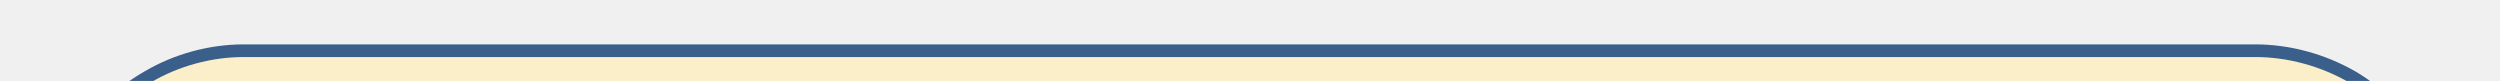
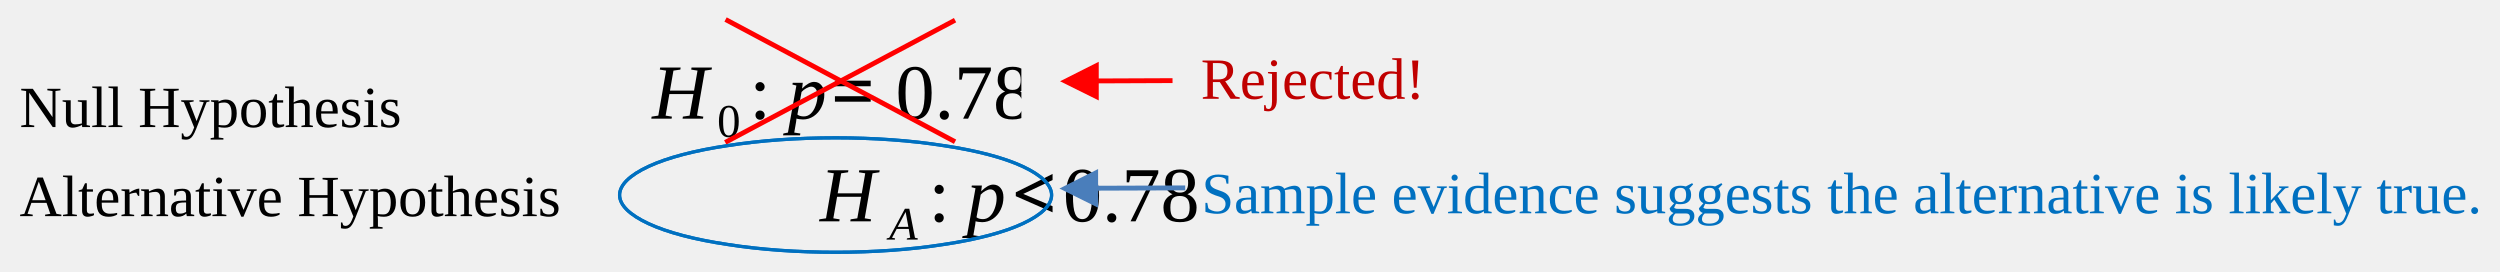
- <svg xmlns="http://www.w3.org/2000/svg" version="1.1" width="148.05" height="4.79" viewBox="0 0 148.05 4.79">
+ <svg xmlns="http://www.w3.org/2000/svg" version="1.1" width="384.531" height="41.8" viewBox="0 0 384.531 41.8">
  <defs>
    <clipPath id="clip_1">
-       <path transform="matrix(.99999,0,0,-.99999,-373.8971,673.8958)" d="M373.9 669.11H521.95V673.9H373.9Z" />
+       <path transform="matrix(1,0,0,-1,-129.05,623.4)" d="M129.05 581.6H513.581V623.4H129.05Z" />
    </clipPath>
    <clipPath id="clip_2">
-       <path transform="matrix(.99999,0,0,-.99999,-373.8971,673.8958)" d="M0 0H612V792H0Z" />
+       <path transform="matrix(1,0,0,-1,-129.05,623.4)" d="M0 0H612V792H0Z" />
    </clipPath>
    <clipPath id="clip_3">
-       <path transform="matrix(.99999,0,0,-.99999,-373.8971,673.8958)" d="M0 .028H611.971V791.999H0Z" clip-rule="evenodd" />
+       <path transform="matrix(1,0,0,-1,-129.05,623.4)" d="M0 .028H611.971V791.999H0Z" clip-rule="evenodd" />
    </clipPath>
    <clipPath id="clip_4">
-       <path transform="matrix(.99999,0,0,-.99999,-373.8971,673.8958)" d="M297.399 656.22H336.249V669.42H297.399Z" clip-rule="evenodd" />
+       <path transform="matrix(1,0,0,-1,-129.05,623.4)" d="M140.4 690.612H179.25V703.812H140.4Z" clip-rule="evenodd" />
    </clipPath>
    <clipPath id="clip_5">
-       <path transform="matrix(.99999,0,0,-.99999,-373.8971,673.8958)" d="M0 .028H611.971V791.999H0Z" clip-rule="evenodd" />
+       <path transform="matrix(1,0,0,-1,-129.05,623.4)" d="M0 .028H611.971V791.999H0Z" clip-rule="evenodd" />
    </clipPath>
    <clipPath id="clip_6">
-       <path transform="matrix(.99999,0,0,-.99999,-373.8971,673.8958)" d="M517.399 585.105H524.849V598.305H517.399Z" clip-rule="evenodd" />
+       <path transform="matrix(1,0,0,-1,-129.05,623.4)" d="M517.799 503.816H525.199V517.016H517.799Z" clip-rule="evenodd" />
    </clipPath>
    <clipPath id="clip_7">
-       <path transform="matrix(.99999,0,0,-.99999,-373.8971,673.8958)" d="M0 .028H611.971V791.999H0Z" clip-rule="evenodd" />
+       <path transform="matrix(1,0,0,-1,-129.05,623.4)" d="M228.599 601.75H286.149V615.9H228.599Z" clip-rule="evenodd" />
    </clipPath>
    <clipPath id="clip_8">
-       <path transform="matrix(.99999,0,0,-.99999,-373.8971,673.8958)" d="M489 650.6H496.35V663.9H489Z" clip-rule="evenodd" />
+       <path transform="matrix(1,0,0,-1,-129.05,623.4)" d="M254.4 585H313.7V600.099H254.4Z" clip-rule="evenodd" />
    </clipPath>
    <clipPath id="clip_9">
-       <path transform="matrix(.99999,0,0,-.99999,-373.8971,673.8958)" d="M405.5 618.6H412.799V631.9H405.5Z" clip-rule="evenodd" />
-     </clipPath>
-     <clipPath id="clip_10">
-       <path transform="matrix(.99999,0,0,-.99999,-373.8971,673.8958)" d="M0 .028H611.971V791.999H0Z" clip-rule="evenodd" />
+       <path transform="matrix(1,0,0,-1,-129.05,623.4)" d="M0 .028H611.971V791.999H0Z" clip-rule="evenodd" />
    </clipPath>
  </defs>
  <g clip-path="url(#clip_1)">
    <g clip-path="url(#clip_2)">
      <g clip-path="url(#clip_3)">
-         <text xml:space="preserve" transform="matrix(.99999 0 -0 .99999 -373.8971 673.8958)" font-size="10" font-family="'Liberation Serif','Times New Roman',Tinos,Times,serif">
-           <tspan y="-706.3" x="140.5 146.6 151.6 156.03 158.53 164.09 167.42 174.64 179.07 181.84 186.84 191.27 193.77 196.54 200.43 202.93 207.93 210.43 215.43 220.43 225.43 230.43 232.93 235.43 242.65 247.65 250.42 254.85 259.85 262.35 265.12 269.01 271.51 275.94 278.71 283.71 287.6 292.03 294.53 297.3 302.3 304.8 312.02 317.02 321.45 324.22 326.72 333.94 338.37 340.87 345.3 349.73 352.5 356.93 361.93 364.7 369.13 371.9 376.33 381.33 383.83 388.83 392.72 395.49 400.49 405.49 407.99 411.31 416.31 421.31 426.31 431.31 435.74 440.74 443.24 446.57 449.34 454.34 459.34 462.67 467.1 470.99 473.49 475.99 478.49 485.71 490.71 493.48 497.91 500.41 503.18 508.18 512.61 515.38">The P-Value is 0.0307, which is close to what we calculated using rounded figures.  Note that </tspan>
+         <text xml:space="preserve" transform="matrix(1 0 -0 1 -129.05 623.4)" font-size="12" font-family="'Liberation Serif','Times New Roman',Tinos,Times,serif">
+           <tspan y="-744.8" x="86.5 93.172 98.488 103.804 107.128 110.452 116.452 122.452 125.452 131.452 134.452 140.452 143.776 146.776 155.44 161.44 167.44 173.44 176.764 182.764 188.08 192.748 196.072 200.74 203.74 211.06 216.376 221.044 224.368 227.692 233.692 239.692 242.692 249.364 253.36 259.36 265.36 271.36 275.356 278.68 282.004 288.004 294.004">Section 8.2: Hypothesis Testing Proportions</tspan>
        </text>
-         <text xml:space="preserve" transform="matrix(.99999 0 -0 .99999 -373.8971 673.8958)" font-size="10" font-family="'Liberation Serif','Times New Roman',Tinos,Times,serif">
-           <tspan y="-694.75" x="140.5 147.72 152.15 154.65 159.65 162.42 167.42 169.92 174.92 179.92 182.69 185.19 190.19 194.62 199.05 204.05 206.55 209.32 214.32 216.82 221.82 226.82 231.82 236.82 239.59 244.02 246.52 249.29 254.29 258.72 261.22 265.65 268.98 273.41 277.84 280.34 285.34 288.67 291.17 295.6 298.1 300.87 305.3 308.07 310.84 313.34 315.84 318.34 323.9 330 337.22 343.32 349.98 356.08 362.18 368.28 370.78 375.78 378.55 383.55 386.05 388.82 393.82 398.25 401.02 403.52 406.85 411.85 415.18 417.68 422.68 426.57 429.07 433.5 438.5 443.5 446 449.33 453.76 458.76 463.76 467.09 469.86 474.29 479.29 481.79 484.56 489.56 493.99">we did not need to double the area of a tail.  STATBELT did that for us and reported the </tspan>
+         <text xml:space="preserve" transform="matrix(1 0 -0 1 -129.05 623.4)" font-size="10" font-family="'Liberation Serif','Times New Roman',Tinos,Times,serif" font-weight="bold">
+           <tspan y="-706.3" x="104.5 110.06 113.39 117.82 123.38 125.88">Step 6</tspan>
        </text>
-         <text xml:space="preserve" transform="matrix(.99999 0 -0 .99999 -373.8971 673.8958)" font-size="10" font-family="'Liberation Serif','Times New Roman',Tinos,Times,serif">
-           <tspan y="-683.2" x="140.5 144.93 149.93 153.25 156.58 161.01 165.44 168.21 170.71 176.27 179.59 186.81 191.24 194.01 199.01 203.44">correct P-Value!</tspan>
+         <text xml:space="preserve" transform="matrix(1 0 -0 1 -129.05 623.4)" font-size="10" font-family="'Liberation Serif','Times New Roman',Tinos,Times,serif">
+           <tspan y="-706.3" x="130.9 133.67">: </tspan>
        </text>
-         <text xml:space="preserve" transform="matrix(.99999 0 -0 .99999 -373.8971 673.8958)" font-size="10" font-family="'Liberation Serif','Times New Roman',Tinos,Times,serif" font-weight="bold">
-           <tspan y="-659.2" x="104.5 110.06 113.39 117.82 123.38 125.88">Step 6</tspan>
+         <text xml:space="preserve" transform="matrix(1 0 -0 1 -129.05 623.4)" font-size="10" font-family="'Liberation Serif','Times New Roman',Tinos,Times,serif">
+           <tspan y="-706.3" x="140.5 146.06 148.83 153.83 158.26 162.69 165.19 167.96 172.96 177.39 179.89 185.45 188.78 193.78 198.21 200.98 205.98 210.41 212.91 218.54 221.04 226.04 228.54 233.54 238.54 243.54 248.54 251.04 253.81 257.7 260.2 262.97 267.4 271.29 275.18 277.68 280.45 285.45 289.88">Since the P-value = 0.0006 is less than</tspan>
        </text>
-         <text xml:space="preserve" transform="matrix(.99999 0 -0 .99999 -373.8971 673.8958)" font-size="10" font-family="'Liberation Serif','Times New Roman',Tinos,Times,serif">
-           <tspan y="-659.2" x="130.9 133.67">: </tspan>
-         </text>
-         <text xml:space="preserve" transform="matrix(.99999 0 -0 .99999 -373.8971 673.8958)" font-size="10" font-family="'Liberation Serif','Times New Roman',Tinos,Times,serif">
-           <tspan y="-659.2" x="140.5 146.06 148.83 153.83 158.26 162.69 165.19 167.96 172.96 177.39 179.89 185.45 188.78 193.78 198.21 200.98 205.98 210.41 212.91 218.54 221.04 226.04 228.54 233.54 238.54 243.54 248.54 251.04 253.81 257.7 260.2 262.97 267.4 271.29 275.18 277.68 280.45 285.45 289.88 294.88">Since the P-value = 0.0307 is less than </tspan>
+         <text xml:space="preserve" transform="matrix(1 0 -0 1 -129.05 623.4)" font-size="10" font-family="'Liberation Serif','Times New Roman',Tinos,Times,serif">
+           <tspan y="-706.3" x="295"> </tspan>
        </text>
      </g>
      <g clip-path="url(#clip_4)">
-         <text xml:space="preserve" transform="matrix(1.003742 0 -0 .9962518 -373.8971 673.8958)" font-size="11.955" font-family="'Liberation Serif','Times New Roman',Tinos,Times,serif" font-style="italic">
-           <tspan y="-661.224" x="296.537">α</tspan>
+         <text xml:space="preserve" transform="matrix(1.003752 0 -0 .9962617 -129.05 623.4)" font-size="11.955" font-family="'Liberation Serif','Times New Roman',Tinos,Times,serif" font-style="italic">
+           <tspan y="-695.744" x="140.124">α</tspan>
        </text>
-         <text xml:space="preserve" transform="matrix(1.003742 0 -0 .9962518 -373.8971 673.8958)" font-size="11.955" font-family="OpenSymbol">
-           <tspan y="-661.224" x="303.959">=</tspan>
+         <text xml:space="preserve" transform="matrix(1.003752 0 -0 .9962617 -129.05 623.4)" font-size="11.955" font-family="OpenSymbol">
+           <tspan y="-695.744" x="147.546">=</tspan>
        </text>
-         <text xml:space="preserve" transform="matrix(1.003742 0 -0 .9962518 -373.8971 673.8958)" font-size="11.955" font-family="'Liberation Serif','Times New Roman',Tinos,Times,serif">
-           <tspan y="-661.224" x="313.922 319.899 322.888 328.865">0.05</tspan>
+         <text xml:space="preserve" transform="matrix(1.003752 0 -0 .9962617 -129.05 623.4)" font-size="11.955" font-family="'Liberation Serif','Times New Roman',Tinos,Times,serif">
+           <tspan y="-695.744" x="157.509 163.486 166.475 172.452">0.05</tspan>
        </text>
      </g>
      <g clip-path="url(#clip_5)">
-         <text xml:space="preserve" transform="matrix(.99999 0 -0 .99999 -373.8971 673.8958)" font-size="10" font-family="'Liberation Serif','Times New Roman',Tinos,Times,serif">
-           <tspan y="-659.2" x="336.4 338.9">, </tspan>
+         <text xml:space="preserve" transform="matrix(1 0 -0 1 -129.05 623.4)" font-size="10" font-family="'Liberation Serif','Times New Roman',Tinos,Times,serif">
+           <tspan y="-693.15" x="179.4 181.9 184.4 191.62 196.05 198.55 201.88 206.31 209.08 213.51 217.94 220.71 223.21 225.98 230.98 235.41 237.91 242.91 247.91 250.68 253.45 255.95 260.95 265.95 270.95 275.95 278.72 283.72 288.15 292.04 294.81 298.7 301.2 303.7">, we reject the null hypothesis.  </tspan>
        </text>
-         <text xml:space="preserve" transform="matrix(.99999 0 -0 .99999 -373.8971 673.8958)" font-size="10" font-family="'Liberation Serif','Times New Roman',Tinos,Times,serif">
-           <tspan y="-646.75" x="140.5 147.72 152.15 154.65 157.98 162.41 165.18 169.61 174.04 176.81 179.31 182.08 187.08 191.51 194.01 199.01 204.01 206.78 209.55 212.05 217.05 222.05 227.05 232.05 234.82 239.82 244.25 248.14 250.91 254.8 257.3 259.8 262.3 268.4 273.4 277.83 281.16 285.59 288.09 290.86 294.75 297.25 301.14 303.91 308.34 311.11 313.88 317.77 320.54 323.31 327.74 332.17 334.94">we reject the null hypothesis.  There is statistical </tspan>
+         <text xml:space="preserve" transform="matrix(1 0 -0 1 -129.05 623.4)" font-size="10" font-family="'Liberation Serif','Times New Roman',Tinos,Times,serif">
+           <tspan y="-680.95" x="140.5 146.6 151.6 156.03 159.35 163.78 166.28 169.05 172.94 175.44 179.33 182.1 186.53 189.3 192.07 195.96 198.73 201.5 205.93 210.36 213.13 215.63 220.06 225.06 227.83 232.83 237.26 242.26 246.69 251.12 253.62 256.39 261.39 263.89 268.32 273.32 278.32 282.75 285.52 290.52 295.52 299.95 302.45 305.22 310.22 314.65 317.42">There is statistical evidence to conclude that </tspan>
        </text>
-         <text xml:space="preserve" transform="matrix(.99999 0 -0 .99999 -373.8971 673.8958)" font-size="10" font-family="'Liberation Serif','Times New Roman',Tinos,Times,serif">
-           <tspan y="-635.2" x="140.5 144.93 149.93 152.7 157.7 162.13 167.13 171.56 175.99 178.49 181.26 186.26 188.76 193.19 198.19 203.19 207.62 210.39 215.39 220.39 224.82 227.32 230.09 235.09 239.52 242.29 244.79 247.56 252.56 256.99 259.49 264.49 269.49 274.49 279.49 282.26 286.69 289.46 292.23 297.23 302.23">evidence to conclude that the population </tspan>
+         <text xml:space="preserve" transform="matrix(1 0 -0 1 -129.05 623.4)" font-size="10" font-family="'Liberation Serif','Times New Roman',Tinos,Times,serif">
+           <tspan y="-669.4" x="140.5 143.27 148.27 152.7 155.2 160.2 163.53 168.53 173.53 178.53 181.85 184.62 187.39 192.39 197.39 199.89 204.89 208.22 210.72 217.94 225.71 230.14 233.47 236.24 240.67 245.1 250.1 253.98 256.48 263.7 268.7 273.7 276.2 281.2 285.63 290.63 293.13 296.45 300.88 305.31 309.74 312.51 317.51 321.94">the proportion of Americans who had received</tspan>
        </text>
-         <text xml:space="preserve" transform="matrix(.99999 0 -0 .99999 -373.8971 673.8958)" font-size="10" font-family="'Liberation Serif','Times New Roman',Tinos,Times,serif">
-           <tspan y="-623.65" x="140.5 145.5 148.83 153.83 158.83 163.83 167.15 169.92 172.69 177.69 182.69 185.19 187.96 191.85 194.35 199.35 204.35 207.12 209.62 214.05 219.05 224.05 228.48 231.25 233.75 236.52 241.52 244.02 249.02 254.02 262.34 264.84 267.34 269.84 275.94 280.94 283.71 287.6 290.1 292.87 296.76 299.26 302.03 307.03 311.46 313.96 317.85 322.28 330.05 334.48">proportion is not equal to 72%.  This is the same </tspan>
+         <text xml:space="preserve" transform="matrix(1 0 -0 1 -129.05 623.4)" font-size="10" font-family="'Liberation Serif','Times New Roman',Tinos,Times,serif">
+           <tspan y="-669.4" x="327.1"> </tspan>
        </text>
-         <text xml:space="preserve" transform="matrix(.99999 0 -0 .99999 -373.8971 673.8958)" font-size="10" font-family="'Liberation Serif','Times New Roman',Tinos,Times,serif">
-           <tspan y="-612.1" x="140.5 143.83 148.26 152.15 157.15 159.92 162.69 165.19 172.41 176.84 179.34 182.67 187.1 191.53 195.96 200.96 205.39 210.39 212.89 215.66 220.66 223.16 227.59 232.59 237.02 244.79 249.79 252.56 256.99 259.49 264.49">result we reached in example 2.</tspan>
+         <text xml:space="preserve" transform="matrix(1 0 -0 1 -129.05 623.4)" font-size="10" font-family="'Liberation Serif','Times New Roman',Tinos,Times,serif">
+           <tspan y="-657.85" x="140.5 144.93 147.7 150.2 152.97 157.4 161.83 165.72 168.49 170.99 175.99 180.99 185.42 187.92 192.92 197.92 201.81 206.24 208.74 213.74 217.07 219.57 224 226.5 233.17 240.39 247.61 250.94 258.16 261.49 266.49 271.49 273.99 278.99 283.42 287.85 292.28 295.05 300.05 304.48 306.98 314.2 318.63 322.52">at least one dose of a COVID-19 vaccine was </tspan>
        </text>
-         <text xml:space="preserve" transform="matrix(.99999 0 -0 .99999 -373.8971 673.8958)" font-size="10" font-family="'Liberation Serif','Times New Roman',Tinos,Times,serif">
-           <tspan y="-588.1" x="482.5 485 487.5 490 492.5 495 497.5 500 502.5 505 507.5 510 512.5 515">              </tspan>
+         <text xml:space="preserve" transform="matrix(1 0 -0 1 -129.05 623.4)" font-size="10" font-family="'Liberation Serif','Times New Roman',Tinos,Times,serif">
+           <tspan y="-646.3" x="140.5 143.27 148.27 155.49 159.92 163.24 165.74 168.51 173.51 176.01 183.23 187.66 192.09 196.52 204.29 209.29 213.72 217.05 219.55 224.55 229.55 234.55 239.55 242.05 244.82 249.82 254.25 257.02 259.52 262.29 265.06 267.56 274.78 279.21 283.1 285.6 288.37 293.37 295.87 299.76 304.76 307.53 312.53">lower in December 2021 that it was in July </tspan>
+         </text>
+         <text xml:space="preserve" transform="matrix(1 0 -0 1 -129.05 623.4)" font-size="10" font-family="'Liberation Serif','Times New Roman',Tinos,Times,serif">
+           <tspan y="-634.75" x="140.5 145.5 150.5 155.5 160.5">2022.</tspan>
+         </text>
+         <text xml:space="preserve" transform="matrix(1 0 -0 1 -129.05 623.4)" font-size="10" font-family="'Liberation Serif','Times New Roman',Tinos,Times,serif">
+           <tspan y="-565.45" x="122.5 125.83 130.83 133.33 137.76 142.76 147.76 150.53 154.96 159.96 162.73 165.23 167.73 170.5 175.5 178.27 182.16 184.66 192.43 196.86 201.29 206.29 210.18 212.68 215.45 220.45 224.88 227.65 230.15 232.92 237.92 242.35 245.68 250.11 252.61 255.38 259.27 261.77 266.2 271.2 276.2 281.2 283.97 286.47 290.9 293.4 298.4 300.9 303.67 308.67 311.17 316.17 321.17 323.67 328.67 333.67 338.67 341.17 345.6 350.6 355.03 360.03 364.46 368.89 371.39 374.16 379.16 383.59 386.36 388.86 391.63 396.63 399.4 403.29 405.79 409.68 414.11 421.88 426.88 429.65 434.08 436.58 441.58 444.9 449.9 454.9 459.9 463.23 466 468.77 473.77 478.77 481.27 484.59 489.59 492.92 495.42 498.19 503.19 510.41 514.84 518.16 521.49">In context, this means that there is about a 6 in 10,000 chance that this sample proportion (or lower) </tspan>
+         </text>
+         <text xml:space="preserve" transform="matrix(1 0 -0 1 -129.05 623.4)" font-size="10" font-family="'Liberation Serif','Times New Roman',Tinos,Times,serif">
+           <tspan y="-553.9" x="122.5 129.72 134.72 139.72 142.49 147.49 149.99 154.99 159.42 163.85 168.85 172.18 174.68 177.45 182.45 184.95 189.38 191.88 195.77 200.2 207.97 212.97 215.74 220.17 222.67 227.67 230.99 233.49 238.49 243.49 248.49 250.99 253.76 258.76 263.76 266.53 271.53 274.3 279.3 284.3 288.73 291.5 295.39 297.89 300.66 303.99 306.49 309.26 314.26 318.69 321.19 324.51 328.94 331.71 336.14 338.64 343.64 346.97 349.47 354.47 358.9 363.33 367.76 370.53 375.53 379.96 382.73 385.5 390.5 395.5 398 400.77 405.77 408.27 415.49 419.92 424.35 428.78 436.55 441.55 445.98 449.31 451.81 456.81 461.81 466.81 471.81 474.31 481.53 485.96 489.85 492.35 497.35 502.35 510.68 513.18 515.68 520.11">would occur in a sample of 148 individuals if the rate of vaccination in December 2021 was 78%, as</tspan>
+         </text>
+         <text xml:space="preserve" transform="matrix(1 0 -0 1 -129.05 623.4)" font-size="10" font-family="'Liberation Serif','Times New Roman',Tinos,Times,serif">
+           <tspan y="-553.9" x="524.35"> </tspan>
+         </text>
+         <text xml:space="preserve" transform="matrix(1 0 -0 1 -129.05 623.4)" font-size="10" font-family="'Liberation Serif','Times New Roman',Tinos,Times,serif">
+           <tspan y="-542.35" x="122.5 125.27 128.04 130.54 133.31 137.2 139.7 143.03 147.46 152.46 157.46 160.79 163.56 167.99 172.99 175.49 178.26 183.26 185.76 190.76 195.19 197.69 200.46 205.46 210.46 214.89 219.89 222.39 224.89 227.39 234.05 238.48 246.25 250.68 258.45 263.45 267.88 271.21 273.71 276.48 281.48 285.91 288.68 291.18 293.95 298.95 303.38 305.88 311.44 314.76 321.98 326.41 329.18 334.18 338.61 341.11 343.88 347.77 350.27 353.04 358.04 362.47 364.97 369.97 373.29 378.29 383.29 387.72 392.72 395.49 398.26 401.03 403.8 408.8 411.3 416.3 419.62 422.12 426.55 429.05 431.82 436.82 441.82 446.25 448.75 453.75 456.25 460.68 464.01 467.34 472.34 475.66 478.16 480.66 483.16 488.72 493.72 496.22 498.72 501.49 506.49 510.92 514.24 518.67">it is reported to be today.  Remember that the P-Value is the probability of a type 1 error.  So, there </tspan>
+         </text>
+         <text xml:space="preserve" transform="matrix(1 0 -0 1 -129.05 623.4)" font-size="10" font-family="'Liberation Serif','Times New Roman',Tinos,Times,serif">
+           <tspan y="-530.8" x="122.5 125.27 129.16 131.66 136.09 138.59 143.59 146.09 148.86 153.86 156.36 161.36 166.36 168.86 173.86 178.86 183.86 186.36 190.79 195.79 200.22 205.22 209.65 214.08 216.58 219.35 224.35 228.78 231.55 234.05 241.27 245.7 248.2 252.63 255.96 260.39 262.89 266.22 270.65 273.42 277.85 282.28 285.05 287.82 292.82 297.82 300.32 303.09 308.09 312.52 315.02 320.02 325.02 327.79 330.56 333.06 338.06 343.06 348.06 353.06 355.83 360.83 365.26 369.15 371.92 375.81 378.31 380.81 385.24 390.24 394.67 399.67 402.17 404.94 409.94 414.94 419.94 424.94 429.94 432.44 435.21 437.98 440.48 443.25 447.14 449.64 452.41 455.74 460.74 465.17 467.67 470.17 472.67 478.23 483.23 486.56 489.06 491.83 496.83 501.26 504.03">is a 6 in 10,000 chance that we are rejecting the null hypothesis, even though it is true.  For that </tspan>
+         </text>
+         <text xml:space="preserve" transform="matrix(1 0 -0 1 -129.05 623.4)" font-size="10" font-family="'Liberation Serif','Times New Roman',Tinos,Times,serif">
+           <tspan y="-519.25" x="122.5 125.83 130.26 134.69 138.58 143.58 148.58 151.08 153.58 156.35 159.12 161.62 165.51 169.94 174.37 182.14 186.03 188.53 191.3 196.3 201.3 204.07 208.5 212.93 215.7 218.2 220.97 225.97 228.47 232.9 237.9 242.9 247.33 250.1 255.1 260.1 264.53 267.03 269.8 274.8 279.23 282 284.5 287.27 292.27 296.7 299.2 302.52 306.95 309.72 314.15 316.65 323.87 328.3 332.19 334.69 337.46 342.46 349.68 354.11 357.43 359.93 362.7 367.7 370.2 377.42 381.85 386.28 390.71 398.48 403.48 407.91 411.24 413.74 418.74 423.74 428.74 433.74">reason, it seems logical to conclude that the rate was lower in December 2021.</tspan>
+         </text>
+         <text xml:space="preserve" transform="matrix(1 0 -0 1 -129.05 623.4)" font-size="10" font-family="'Liberation Serif','Times New Roman',Tinos,Times,serif">
+           <tspan y="-506.8" x="482.85 485.35 487.85 490.35 492.85 495.35 497.85 500.35 502.85 505.35 507.85 510.35 512.85 515.35">              </tspan>
        </text>
      </g>
      <g clip-path="url(#clip_6)">
-         <text xml:space="preserve" transform="matrix(1.003742 0 -0 .9962518 -373.8971 673.8958)" font-size="11.955" font-family="FreeSerif" font-style="italic">
-           <tspan y="-589.842" x="515.466">∎</tspan>
+ </g>
+       <g clip-path="url(#clip_7)">
+         <text xml:space="preserve" transform="matrix(1 0 -0 1 -129.05 623.4)" font-size="12" font-family="'Liberation Serif','Times New Roman',Tinos,Times,serif" font-style="italic">
+           <tspan y="-605.15" x="229.35">H</tspan>
+         </text>
+         <text xml:space="preserve" transform="matrix(1 0 -0 1 -129.05 623.4)" font-size="7.2" font-family="'Liberation Serif','Times New Roman',Tinos,Times,serif">
+           <tspan y="-602.35" x="239.35">0</tspan>
+         </text>
+         <text xml:space="preserve" transform="matrix(1 0 -0 1 -129.05 623.4)" font-size="12" font-family="'Liberation Serif','Times New Roman',Tinos,Times,serif">
+           <tspan y="-605.15" x="244.3">:</tspan>
+         </text>
+         <text xml:space="preserve" transform="matrix(1 0 -0 1 -129.05 623.4)" font-size="12" font-family="'Liberation Serif','Times New Roman',Tinos,Times,serif" font-style="italic">
+           <tspan y="-605.15" x="250.2">p</tspan>
+         </text>
+         <text xml:space="preserve" transform="matrix(1 0 -0 1 -129.05 623.4)" font-size="12" font-family="OpenSymbol">
+           <tspan y="-605.15" x="256.8">=</tspan>
+         </text>
+         <text xml:space="preserve" transform="matrix(1 0 -0 1 -129.05 623.4)" font-size="12" font-family="'Liberation Serif','Times New Roman',Tinos,Times,serif">
+           <tspan y="-605.15" x="266.8 272.8 275.8 281.8">0.78</tspan>
        </text>
      </g>
-       <g clip-path="url(#clip_7)">
-         <path transform="matrix(.99999,0,0,-.99999,-373.8971,673.8958)" d="M376.9 659.45V659.45C376.9 661.45 377.45 663.45 378.45 665.2 379.45 666.9 380.9 668.35 382.65 669.35 384.35 670.35 386.35 670.9 388.35 670.9H507.45C509.45 670.9 511.45 670.35 513.2 669.35 514.9 668.35 516.35 666.9 517.35 665.15 518.35 663.45 518.9 661.45 518.9 659.45L518.95 613.7C518.95 611.7 518.4 609.7 517.4 607.95 516.4 606.25 514.95 604.8 513.2 603.8 511.5 602.8 509.5 602.25 507.5 602.25L388.35 602.2C386.35 602.2 384.35 602.75 382.6 603.75 380.9 604.75 379.45 606.2 378.45 607.95 377.45 609.65 376.9 611.65 376.9 613.65V659.45Z" fill="#faefc9" fill-rule="evenodd" />
-         <path transform="matrix(.99999,0,0,-.99999,-373.8971,673.8958)" stroke-width=".75" stroke-linecap="butt" stroke-linejoin="round" fill="none" stroke="#3a5f8b" d="M376.9 659.45V659.45C376.9 661.45 377.45 663.45 378.45 665.2 379.45 666.9 380.9 668.35 382.65 669.35 384.35 670.35 386.35 670.9 388.35 670.9H507.45C509.45 670.9 511.45 670.35 513.2 669.35 514.9 668.35 516.35 666.9 517.35 665.15 518.35 663.45 518.9 661.45 518.9 659.45L518.95 613.7C518.95 611.7 518.4 609.7 517.4 607.95 516.4 606.25 514.95 604.8 513.2 603.8 511.5 602.8 509.5 602.25 507.5 602.25L388.35 602.2C386.35 602.2 384.35 602.75 382.6 603.75 380.9 604.75 379.45 606.2 378.45 607.95 377.45 609.65 376.9 611.65 376.9 613.65V659.45Z" />
-       </g>
-       <text xml:space="preserve" transform="matrix(.99999 0 -0 .99999 -373.8971 673.8958)" font-size="8" font-family="'Liberation Sans',Arial,Arimo,Helvetica,sans-serif">
-         <tspan y="-654.35" x="392.05">•</tspan>
-       </text>
-       <text xml:space="preserve" transform="matrix(.99999 0 -0 .99999 -373.8971 673.8958)" font-size="8" font-family="'Liberation Serif','Times New Roman',Tinos,Times,serif">
-         <tspan y="-654.35" x="405.55 408.214 410.87 412.87 415.086 419.086 422.63">If the </tspan>
-       </text>
-       <text fill="#7030a0" xml:space="preserve" transform="matrix(.99999 0 -0 .99999 -373.8971 673.8958)" font-size="8" font-family="'Liberation Serif','Times New Roman',Tinos,Times,serif">
-         <tspan y="-654.35" x="424.65 429.098 431.762 436.642 440.194 442.41 446.41">P-Value</tspan>
-       </text>
-       <text xml:space="preserve" transform="matrix(.99999 0 -0 .99999 -373.8971 673.8958)" font-size="8" font-family="'Liberation Serif','Times New Roman',Tinos,Times,serif">
-         <tspan y="-654.35" x="450 452 454.216 457.328 459.328 461.544 465.088 468.2 471.312 473.312 475.528 479.528 483.072 487.072"> is less than </tspan>
-       </text>
      <g clip-path="url(#clip_8)">
-         <text xml:space="preserve" transform="matrix(.99999 0 -0 .99999 -373.8971 673.8958)" font-size="12" font-family="'Liberation Serif','Times New Roman',Tinos,Times,serif" font-style="italic">
-           <tspan y="-653.15" x="489.25">α</tspan>
+         <text xml:space="preserve" transform="matrix(1 0 -0 1 -129.05 623.4)" font-size="12" font-family="'Liberation Serif','Times New Roman',Tinos,Times,serif" font-style="italic">
+           <tspan y="-589.35" x="255.15">H</tspan>
+         </text>
+         <text xml:space="preserve" transform="matrix(1 0 -0 1 -129.05 623.4)" font-size="7.2" font-family="'Liberation Serif','Times New Roman',Tinos,Times,serif" font-style="italic">
+           <tspan y="-586.55" x="265.8">A</tspan>
+         </text>
+         <text xml:space="preserve" transform="matrix(1 0 -0 1 -129.05 623.4)" font-size="12" font-family="'Liberation Serif','Times New Roman',Tinos,Times,serif">
+           <tspan y="-589.35" x="271.85">:</tspan>
+         </text>
+         <text xml:space="preserve" transform="matrix(1 0 -0 1 -129.05 623.4)" font-size="12" font-family="'Liberation Serif','Times New Roman',Tinos,Times,serif" font-style="italic">
+           <tspan y="-589.35" x="277.75">p</tspan>
+         </text>
+         <text xml:space="preserve" transform="matrix(1 0 -0 1 -129.05 623.4)" font-size="12" font-family="OpenSymbol">
+           <tspan y="-589.35" x="284.7">&lt;</tspan>
+         </text>
+         <text xml:space="preserve" transform="matrix(1 0 -0 1 -129.05 623.4)" font-size="12" font-family="'Liberation Serif','Times New Roman',Tinos,Times,serif">
+           <tspan y="-589.35" x="292.55 298.55 301.55 307.55">0.78</tspan>
        </text>
      </g>
-       <text xml:space="preserve" transform="matrix(.99999 0 -0 .99999 -373.8971 673.8958)" font-size="8" font-family="'Liberation Serif','Times New Roman',Tinos,Times,serif">
-         <tspan y="-654.35" x="496.5 498.5">, </tspan>
+       <text xml:space="preserve" transform="matrix(1 0 -0 1 -129.05 623.4)" font-size="9" font-family="'Liberation Serif','Times New Roman',Tinos,Times,serif">
+         <tspan y="-603.85" x="132.05 138.548 143.048 145.541 148.034 150.284 156.782 161.282 165.782 170.282 172.775 177.275 181.262 184.763 187.256">Null Hypothesis</tspan>
      </text>
-       <text fill="#c00000" xml:space="preserve" transform="matrix(.99999 0 -0 .99999 -373.8971 673.8958)" font-size="8" font-family="'Liberation Serif','Times New Roman',Tinos,Times,serif">
-         <tspan y="-643.05" x="405.55 408.214 411.758 413.974 417.518 421.062">reject</tspan>
+       <text xml:space="preserve" transform="matrix(1 0 -0 1 -129.05 623.4)" font-size="9" font-family="'Liberation Serif','Times New Roman',Tinos,Times,serif">
+         <tspan y="-590.15" x="132.05 138.548 141.041 143.534 147.521 150.518 155.018 159.005 161.498 164 168.5 172.487 174.737 181.235 185.735 190.235 194.735 197.228 201.728 205.715 209.216 211.709">Alternative Hypothesis</tspan>
      </text>
-       <text xml:space="preserve" transform="matrix(.99999 0 -0 .99999 -373.8971 673.8958)" font-size="8" font-family="'Liberation Serif','Times New Roman',Tinos,Times,serif">
-         <tspan y="-643.05" x="423.3 425.3 427.516 431.516 435.06 437.06 441.06 445.06 447.276 449.492 451.492 455.492 459.492 463.492 467.492 469.708 473.708 477.252 480.364 482.58 485.692"> the null hypothesis.</tspan>
+       <text fill="#c00000" xml:space="preserve" transform="matrix(1 0 -0 1 -129.05 623.4)" font-size="9" font-family="'Liberation Serif','Times New Roman',Tinos,Times,serif">
+         <tspan y="-608.2" x="313.75 319.744 323.731 326.224 330.211 334.198 336.7 340.687 345.187">Rejected!</tspan>
      </text>
-       <text xml:space="preserve" transform="matrix(.99999 0 -0 .99999 -373.8971 673.8958)" font-size="8" font-family="'Liberation Sans',Arial,Arimo,Helvetica,sans-serif">
-         <tspan y="-630.15" x="392.05">•</tspan>
+       <text fill="#0070c0" xml:space="preserve" transform="matrix(1 0 -0 1 -129.05 623.4)" font-size="9" font-family="'Liberation Serif','Times New Roman',Tinos,Times,serif">
+         <tspan y="-590.6" x="313.85 318.854 322.841 329.834 334.334 336.827 340.814 343.064 347.051 351.551 354.044 358.544 362.531 367.031 371.018 375.005 377.255 380.756 385.256 389.756 394.256 398.243 401.744 404.237 407.738 409.988 412.481 416.981 420.968 423.218 427.205 429.698 432.191 436.178 439.175 443.675 447.662 450.164 452.657 457.157 461.144 463.394 465.887 469.388 471.638 474.131 476.624 481.124 485.111 487.604 492.104 494.354 496.847 499.844 504.344 508.331">Sample evidence suggests the alternative is likely true.</tspan>
      </text>
-       <text xml:space="preserve" transform="matrix(.99999 0 -0 .99999 -373.8971 673.8958)" font-size="8" font-family="'Liberation Serif','Times New Roman',Tinos,Times,serif">
-         <tspan y="-630.15" x="405.55 408.214 410.87 412.87 415.086 419.086 422.63">If the </tspan>
-       </text>
-       <text fill="#7030a0" xml:space="preserve" transform="matrix(.99999 0 -0 .99999 -373.8971 673.8958)" font-size="8" font-family="'Liberation Serif','Times New Roman',Tinos,Times,serif">
-         <tspan y="-630.15" x="424.65 429.098 431.762 436.642 440.194 442.41 446.41">P-Value</tspan>
-       </text>
-       <text xml:space="preserve" transform="matrix(.99999 0 -0 .99999 -373.8971 673.8958)" font-size="8" font-family="'Liberation Serif','Times New Roman',Tinos,Times,serif">
-         <tspan y="-630.15" x="450 452 454.216 457.328 459.328 465.104 470.88 475.624 477.624 479.84 483.384 486.496 489.608 491.608 493.824 497.824 501.368"> is NOT less than</tspan>
-       </text>
-       <text xml:space="preserve" transform="matrix(.99999 0 -0 .99999 -373.8971 673.8958)" font-size="8" font-family="'Liberation Serif','Times New Roman',Tinos,Times,serif">
-         <tspan y="-630.15" x="505.4"> </tspan>
+       <text fill="#0070c0" xml:space="preserve" transform="matrix(1 0 -0 1 -129.05 623.4)" font-size="9" font-family="'Liberation Serif','Times New Roman',Tinos,Times,serif">
+         <tspan y="-590.6" x="510.8"> </tspan>
      </text>
      <g clip-path="url(#clip_9)">
-         <text xml:space="preserve" transform="matrix(.99999 0 -0 .99999 -373.8971 673.8958)" font-size="12" font-family="'Liberation Serif','Times New Roman',Tinos,Times,serif" font-style="italic">
-           <tspan y="-621.15" x="405.75">α</tspan>
-         </text>
+         <path transform="matrix(1,0,0,-1,-129.05,623.4)" stroke-width=".75" stroke-linecap="butt" stroke-linejoin="round" fill="none" stroke="#4a7ebb" d="M311.35 594.5 297.55 594.45" />
+         <path transform="matrix(1,0,0,-1,-129.05,623.4)" d="M292 594.4 297.95 597.4V591.45L292 594.4Z" fill="#4a7ebb" fill-rule="evenodd" />
+         <path transform="matrix(1,0,0,-1,-129.05,623.4)" stroke-width=".75" stroke-linecap="butt" stroke-linejoin="round" fill="none" stroke="#ff0000" d="M309.4 611 297.65 610.95" />
+         <path transform="matrix(1,0,0,-1,-129.05,623.4)" d="M292.1 610.9 298.05 613.9V607.95L292.1 610.9Z" fill="#ff0000" fill-rule="evenodd" />
+         <path transform="matrix(1,0,0,-1,-129.05,623.4)" stroke-width=".75" stroke-linecap="butt" stroke-linejoin="round" fill="none" stroke="#ff0000" d="M240.6 601.5 275.95 620.3" />
+         <path transform="matrix(1,0,0,-1,-129.05,623.4)" stroke-width=".75" stroke-linecap="butt" stroke-linejoin="round" fill="none" stroke="#ff0000" d="M240.65 620.4 275.95 601.6" />
+         <path transform="matrix(1,0,0,-1,-129.05,623.4)" d="M224.35 593.4V593.4C224.35 594.95 225.9 596.45 228.8 597.8 231.7 599.15 235.9 600.25 240.95 601 246 601.8 251.75 602.2 257.6 602.2 263.4 602.2 269.15 601.8 274.2 601 279.25 600.25 283.45 599.15 286.35 597.8 289.25 596.45 290.8 594.95 290.8 593.4 290.8 591.85 289.25 590.35 286.35 589 283.45 587.65 279.25 586.55 274.2 585.8 269.15 585 263.4 584.6 257.6 584.6 251.75 584.6 246 585 240.95 585.8 235.9 586.55 231.7 587.65 228.8 589 225.9 590.35 224.35 591.85 224.35 593.4ZM224.35 593.4V593.4C224.35 591.85 225.9 590.35 228.8 589 231.7 587.65 235.9 586.55 240.95 585.8 246 585 251.75 584.6 257.6 584.6 263.4 584.6 269.15 585 274.2 585.8 279.25 586.55 283.45 587.65 286.35 589 289.25 590.35 290.8 591.85 290.8 593.4 290.8 594.95 289.25 596.45 286.35 597.8 283.45 599.15 279.25 600.25 274.2 601 269.15 601.8 263.4 602.2 257.6 602.2 251.75 602.2 246 601.8 240.95 601 235.9 600.25 231.7 599.15 228.8 597.8 225.9 596.45 224.35 594.95 224.35 593.4Z" fill="#0070c0" fill-rule="evenodd" />
+         <path transform="matrix(1,0,0,-1,-129.05,623.4)" stroke-width=".5" stroke-linecap="butt" stroke-linejoin="round" fill="none" stroke="#0070c0" d="M224.35 593.4V593.4C224.35 594.95 225.9 596.45 228.8 597.8 231.7 599.15 235.9 600.25 240.95 601 246 601.8 251.75 602.2 257.6 602.2 263.4 602.2 269.15 601.8 274.2 601 279.25 600.25 283.45 599.15 286.35 597.8 289.25 596.45 290.8 594.95 290.8 593.4 290.8 591.85 289.25 590.35 286.35 589 283.45 587.65 279.25 586.55 274.2 585.8 269.15 585 263.4 584.6 257.6 584.6 251.75 584.6 246 585 240.95 585.8 235.9 586.55 231.7 587.65 228.8 589 225.9 590.35 224.35 591.85 224.35 593.4Z" />
+         <path transform="matrix(1,0,0,-1,-129.05,623.4)" stroke-width=".5" stroke-linecap="butt" stroke-linejoin="round" fill="none" stroke="#0070c0" d="M224.35 593.4V593.4C224.35 591.85 225.9 590.35 228.8 589 231.7 587.65 235.9 586.55 240.95 585.8 246 585 251.75 584.6 257.6 584.6 263.4 584.6 269.15 585 274.2 585.8 279.25 586.55 283.45 587.65 286.35 589 289.25 590.35 290.8 591.85 290.8 593.4 290.8 594.95 289.25 596.45 286.35 597.8 283.45 599.15 279.25 600.25 274.2 601 269.15 601.8 263.4 602.2 257.6 602.2 251.75 602.2 246 601.8 240.95 601 235.9 600.25 231.7 599.15 228.8 597.8 225.9 596.45 224.35 594.95 224.35 593.4Z" />
      </g>
-       <text xml:space="preserve" transform="matrix(.99999 0 -0 .99999 -373.8971 673.8958)" font-size="8" font-family="'Liberation Serif','Times New Roman',Tinos,Times,serif">
-         <tspan y="-616.6" x="412.95 414.95">, </tspan>
-       </text>
-       <text fill="#00541b" xml:space="preserve" transform="matrix(.99999 0 -0 .99999 -373.8971 673.8958)" font-size="8" font-family="'Liberation Serif','Times New Roman',Tinos,Times,serif">
-         <tspan y="-616.6" x="416.95 422.726 428.502 430.502 436.278 442.054 446.798 448.798 451.462 455.006 457.222 460.766 464.31 466.526">DO NOT reject </tspan>
-       </text>
-       <text xml:space="preserve" transform="matrix(.99999 0 -0 .99999 -373.8971 673.8958)" font-size="8" font-family="'Liberation Serif','Times New Roman',Tinos,Times,serif">
-         <tspan y="-616.6" x="468.55 470.766 474.766 478.31 480.31 484.31 488.31 490.526 492.742">the null </tspan>
-       </text>
-       <text xml:space="preserve" transform="matrix(.99999 0 -0 .99999 -373.8971 673.8958)" font-size="8" font-family="'Liberation Serif','Times New Roman',Tinos,Times,serif">
-         <tspan y="-606.25" x="405.55 409.55 413.55 417.55 421.55 423.766 427.766 431.31 434.422 436.638 439.75">hypothesis.</tspan>
-       </text>
-       <g clip-path="url(#clip_10)">
-         <path transform="matrix(.99999,0,0,-.99999,-373.8971,673.8958)" d="M352.9 660.95V660.95C352.9 661.55 353.05 662.1 353.35 662.65 353.65 663.15 354.05 663.55 354.6 663.85 355.1 664.15 355.65 664.3 356.25 664.3H369.6C370.2 664.3 370.75 664.15 371.3 663.85 371.8 663.55 372.2 663.15 372.5 662.6 372.8 662.1 372.95 661.55 372.95 660.95L373 647.6C373 647 372.85 646.45 372.55 645.9 372.25 645.4 371.85 645 371.3 644.7 370.8 644.4 370.25 644.25 369.65 644.25L356.25 644.2C355.65 644.2 355.1 644.35 354.55 644.65 354.05 644.95 353.65 645.35 353.35 645.9 353.05 646.4 352.9 646.95 352.9 647.55V660.95Z" fill="#665890" fill-rule="evenodd" />
-         <path transform="matrix(.99999,0,0,-.99999,-373.8971,673.8958)" stroke-width=".75" stroke-linecap="butt" stroke-linejoin="round" fill="none" stroke="#000000" d="M352.9 660.95V660.95C352.9 661.55 353.05 662.1 353.35 662.65 353.65 663.15 354.05 663.55 354.6 663.85 355.1 664.15 355.65 664.3 356.25 664.3H369.6C370.2 664.3 370.75 664.15 371.3 663.85 371.8 663.55 372.2 663.15 372.5 662.6 372.8 662.1 372.95 661.55 372.95 660.95L373 647.6C373 647 372.85 646.45 372.55 645.9 372.25 645.4 371.85 645 371.3 644.7 370.8 644.4 370.25 644.25 369.65 644.25L356.25 644.2C355.65 644.2 355.1 644.35 354.55 644.65 354.05 644.95 353.65 645.35 353.35 645.9 353.05 646.4 352.9 646.95 352.9 647.55V660.95Z" />
-       </g>
-       <text fill="#ffffff" xml:space="preserve" transform="matrix(.99999 0 -0 .99999 -373.8971 673.8958)" font-size="9" font-family="'Liberation Serif','Times New Roman',Tinos,Times,serif">
-         <tspan y="-651" x="361.2">6</tspan>
-       </text>
    </g>
  </g>
</svg>
